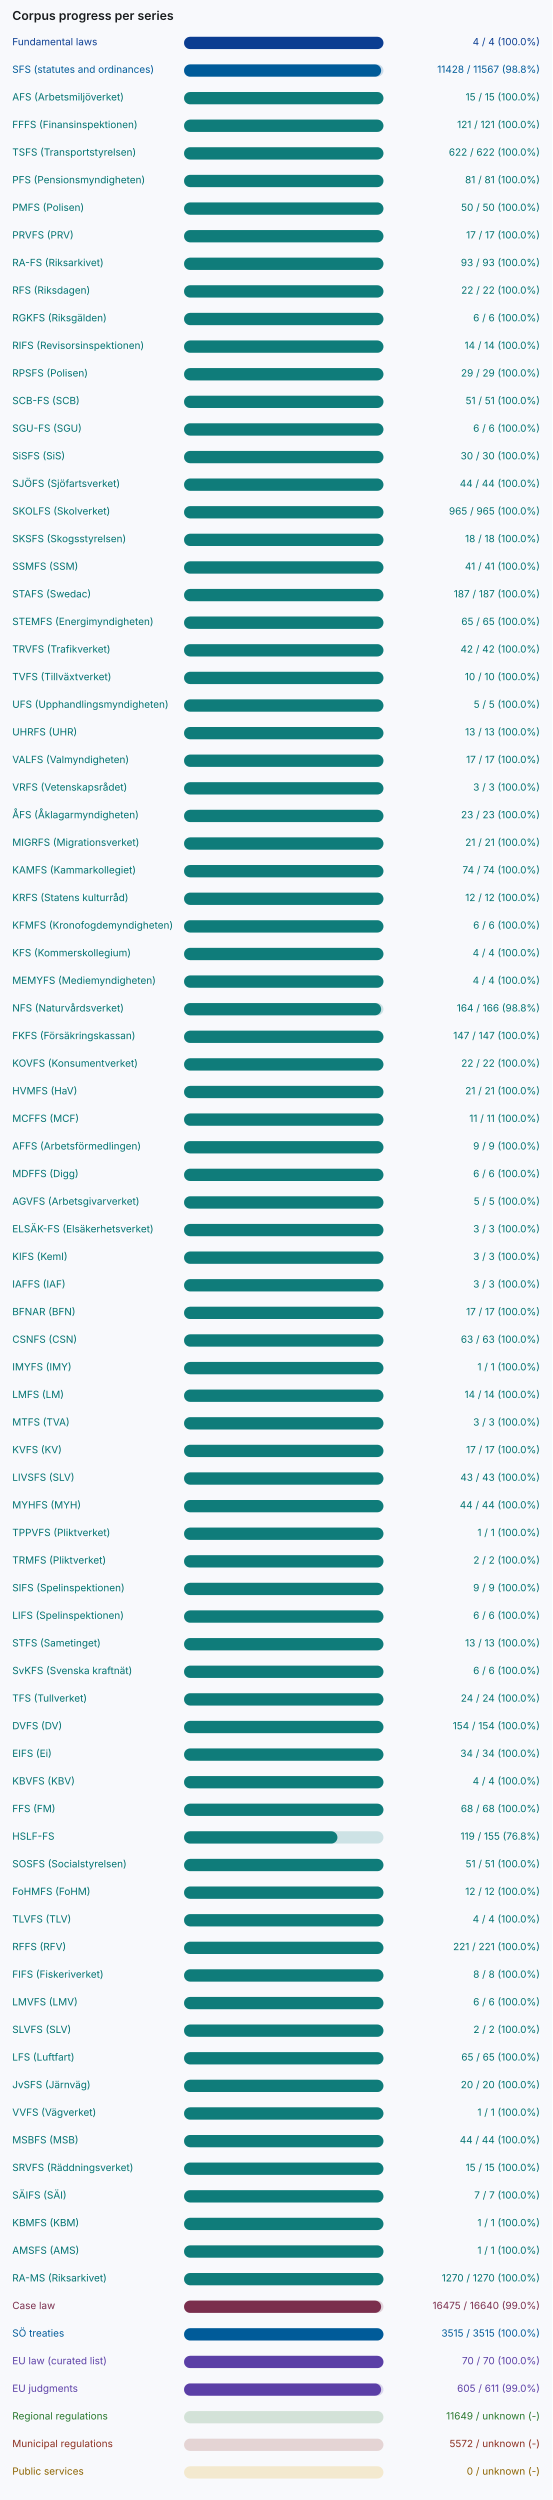
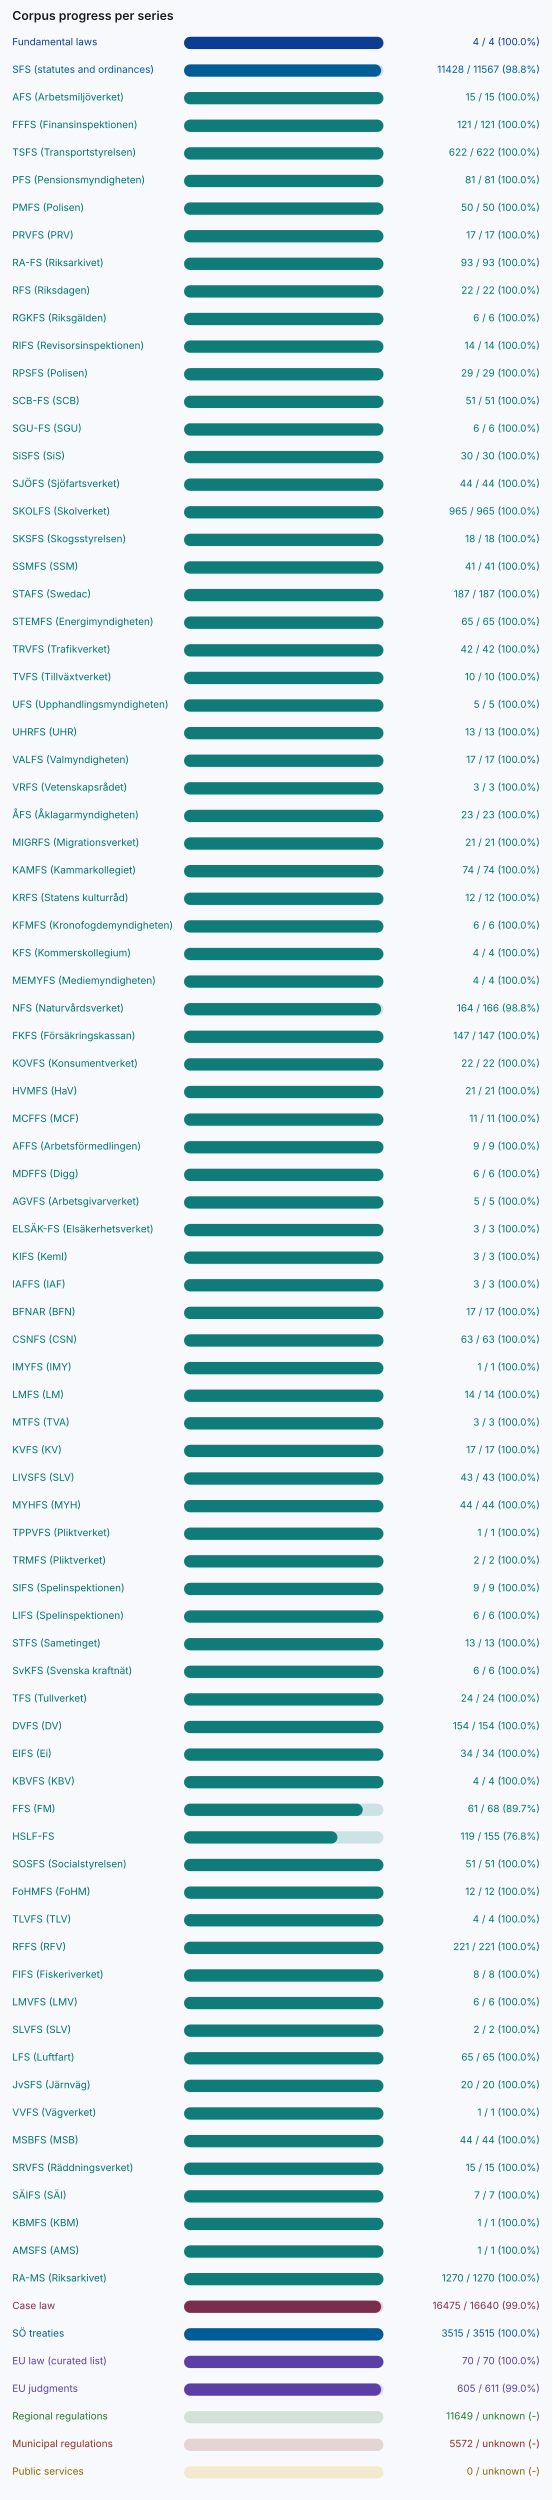
<svg xmlns="http://www.w3.org/2000/svg" width="720" height="3260" viewBox="0 0 720 3260" role="img" aria-label="Corpus progress per series">
  <rect width="720" height="3260" fill="#f8f9fc" />
  <g font-family="Inter, system-ui, sans-serif" font-size="13">
    <text x="16" y="26" font-size="16" font-weight="600" fill="#191c1e">Corpus progress per series</text>
    <text x="16" y="59" fill="#0b3d91">Fundamental laws</text>
    <rect x="240" y="48" width="260" height="16" rx="8" fill="#0b3d91" fill-opacity="0.18" />
    <rect x="240" y="48" width="260" height="16" rx="8" fill="#0b3d91" />
    <text x="704" y="59" text-anchor="end" fill="#0b3d91">4 / 4 (100.0%)</text>
    <text x="16" y="95" fill="#005b99">SFS (statutes and ordinances)</text>
    <rect x="240" y="84" width="260" height="16" rx="8" fill="#005b99" fill-opacity="0.18" />
    <rect x="240" y="84" width="257" height="16" rx="8" fill="#005b99" />
    <text x="704" y="95" text-anchor="end" fill="#005b99">11428 / 11567 (98.8%)</text>
    <text x="16" y="131" fill="#007270">AFS (Arbetsmiljöverket)</text>
    <rect x="240" y="120" width="260" height="16" rx="8" fill="#0f7c7a" fill-opacity="0.18" />
    <rect x="240" y="120" width="260" height="16" rx="8" fill="#0f7c7a" />
    <text x="704" y="131" text-anchor="end" fill="#007270">15 / 15 (100.0%)</text>
    <text x="16" y="167" fill="#007270">FFFS (Finansinspektionen)</text>
    <rect x="240" y="156" width="260" height="16" rx="8" fill="#0f7c7a" fill-opacity="0.18" />
    <rect x="240" y="156" width="260" height="16" rx="8" fill="#0f7c7a" />
    <text x="704" y="167" text-anchor="end" fill="#007270">121 / 121 (100.0%)</text>
    <text x="16" y="203" fill="#007270">TSFS (Transportstyrelsen)</text>
    <rect x="240" y="192" width="260" height="16" rx="8" fill="#0f7c7a" fill-opacity="0.18" />
    <rect x="240" y="192" width="260" height="16" rx="8" fill="#0f7c7a" />
    <text x="704" y="203" text-anchor="end" fill="#007270">622 / 622 (100.0%)</text>
    <text x="16" y="239" fill="#007270">PFS (Pensionsmyndigheten)</text>
    <rect x="240" y="228" width="260" height="16" rx="8" fill="#0f7c7a" fill-opacity="0.18" />
    <rect x="240" y="228" width="260" height="16" rx="8" fill="#0f7c7a" />
    <text x="704" y="239" text-anchor="end" fill="#007270">81 / 81 (100.0%)</text>
    <text x="16" y="275" fill="#007270">PMFS (Polisen)</text>
    <rect x="240" y="264" width="260" height="16" rx="8" fill="#0f7c7a" fill-opacity="0.18" />
    <rect x="240" y="264" width="260" height="16" rx="8" fill="#0f7c7a" />
    <text x="704" y="275" text-anchor="end" fill="#007270">50 / 50 (100.0%)</text>
    <text x="16" y="311" fill="#007270">PRVFS (PRV)</text>
    <rect x="240" y="300" width="260" height="16" rx="8" fill="#0f7c7a" fill-opacity="0.18" />
    <rect x="240" y="300" width="260" height="16" rx="8" fill="#0f7c7a" />
    <text x="704" y="311" text-anchor="end" fill="#007270">17 / 17 (100.0%)</text>
    <text x="16" y="347" fill="#007270">RA-FS (Riksarkivet)</text>
    <rect x="240" y="336" width="260" height="16" rx="8" fill="#0f7c7a" fill-opacity="0.18" />
    <rect x="240" y="336" width="260" height="16" rx="8" fill="#0f7c7a" />
    <text x="704" y="347" text-anchor="end" fill="#007270">93 / 93 (100.0%)</text>
    <text x="16" y="383" fill="#007270">RFS (Riksdagen)</text>
    <rect x="240" y="372" width="260" height="16" rx="8" fill="#0f7c7a" fill-opacity="0.18" />
    <rect x="240" y="372" width="260" height="16" rx="8" fill="#0f7c7a" />
    <text x="704" y="383" text-anchor="end" fill="#007270">22 / 22 (100.0%)</text>
    <text x="16" y="419" fill="#007270">RGKFS (Riksgälden)</text>
    <rect x="240" y="408" width="260" height="16" rx="8" fill="#0f7c7a" fill-opacity="0.18" />
    <rect x="240" y="408" width="260" height="16" rx="8" fill="#0f7c7a" />
    <text x="704" y="419" text-anchor="end" fill="#007270">6 / 6 (100.0%)</text>
    <text x="16" y="455" fill="#007270">RIFS (Revisorsinspektionen)</text>
    <rect x="240" y="444" width="260" height="16" rx="8" fill="#0f7c7a" fill-opacity="0.18" />
    <rect x="240" y="444" width="260" height="16" rx="8" fill="#0f7c7a" />
    <text x="704" y="455" text-anchor="end" fill="#007270">14 / 14 (100.0%)</text>
    <text x="16" y="491" fill="#007270">RPSFS (Polisen)</text>
    <rect x="240" y="480" width="260" height="16" rx="8" fill="#0f7c7a" fill-opacity="0.18" />
    <rect x="240" y="480" width="260" height="16" rx="8" fill="#0f7c7a" />
    <text x="704" y="491" text-anchor="end" fill="#007270">29 / 29 (100.0%)</text>
    <text x="16" y="527" fill="#007270">SCB-FS (SCB)</text>
    <rect x="240" y="516" width="260" height="16" rx="8" fill="#0f7c7a" fill-opacity="0.18" />
    <rect x="240" y="516" width="260" height="16" rx="8" fill="#0f7c7a" />
    <text x="704" y="527" text-anchor="end" fill="#007270">51 / 51 (100.0%)</text>
    <text x="16" y="563" fill="#007270">SGU-FS (SGU)</text>
    <rect x="240" y="552" width="260" height="16" rx="8" fill="#0f7c7a" fill-opacity="0.18" />
    <rect x="240" y="552" width="260" height="16" rx="8" fill="#0f7c7a" />
    <text x="704" y="563" text-anchor="end" fill="#007270">6 / 6 (100.0%)</text>
    <text x="16" y="599" fill="#007270">SiSFS (SiS)</text>
    <rect x="240" y="588" width="260" height="16" rx="8" fill="#0f7c7a" fill-opacity="0.18" />
    <rect x="240" y="588" width="260" height="16" rx="8" fill="#0f7c7a" />
    <text x="704" y="599" text-anchor="end" fill="#007270">30 / 30 (100.0%)</text>
    <text x="16" y="635" fill="#007270">SJÖFS (Sjöfartsverket)</text>
    <rect x="240" y="624" width="260" height="16" rx="8" fill="#0f7c7a" fill-opacity="0.18" />
    <rect x="240" y="624" width="260" height="16" rx="8" fill="#0f7c7a" />
    <text x="704" y="635" text-anchor="end" fill="#007270">44 / 44 (100.0%)</text>
    <text x="16" y="671" fill="#007270">SKOLFS (Skolverket)</text>
    <rect x="240" y="660" width="260" height="16" rx="8" fill="#0f7c7a" fill-opacity="0.18" />
    <rect x="240" y="660" width="260" height="16" rx="8" fill="#0f7c7a" />
    <text x="704" y="671" text-anchor="end" fill="#007270">965 / 965 (100.0%)</text>
    <text x="16" y="707" fill="#007270">SKSFS (Skogsstyrelsen)</text>
    <rect x="240" y="696" width="260" height="16" rx="8" fill="#0f7c7a" fill-opacity="0.18" />
    <rect x="240" y="696" width="260" height="16" rx="8" fill="#0f7c7a" />
    <text x="704" y="707" text-anchor="end" fill="#007270">18 / 18 (100.0%)</text>
    <text x="16" y="743" fill="#007270">SSMFS (SSM)</text>
    <rect x="240" y="732" width="260" height="16" rx="8" fill="#0f7c7a" fill-opacity="0.18" />
    <rect x="240" y="732" width="260" height="16" rx="8" fill="#0f7c7a" />
    <text x="704" y="743" text-anchor="end" fill="#007270">41 / 41 (100.0%)</text>
    <text x="16" y="779" fill="#007270">STAFS (Swedac)</text>
    <rect x="240" y="768" width="260" height="16" rx="8" fill="#0f7c7a" fill-opacity="0.18" />
    <rect x="240" y="768" width="260" height="16" rx="8" fill="#0f7c7a" />
    <text x="704" y="779" text-anchor="end" fill="#007270">187 / 187 (100.0%)</text>
    <text x="16" y="815" fill="#007270">STEMFS (Energimyndigheten)</text>
    <rect x="240" y="804" width="260" height="16" rx="8" fill="#0f7c7a" fill-opacity="0.18" />
    <rect x="240" y="804" width="260" height="16" rx="8" fill="#0f7c7a" />
    <text x="704" y="815" text-anchor="end" fill="#007270">65 / 65 (100.0%)</text>
    <text x="16" y="851" fill="#007270">TRVFS (Trafikverket)</text>
    <rect x="240" y="840" width="260" height="16" rx="8" fill="#0f7c7a" fill-opacity="0.18" />
    <rect x="240" y="840" width="260" height="16" rx="8" fill="#0f7c7a" />
    <text x="704" y="851" text-anchor="end" fill="#007270">42 / 42 (100.0%)</text>
    <text x="16" y="887" fill="#007270">TVFS (Tillväxtverket)</text>
    <rect x="240" y="876" width="260" height="16" rx="8" fill="#0f7c7a" fill-opacity="0.18" />
    <rect x="240" y="876" width="260" height="16" rx="8" fill="#0f7c7a" />
    <text x="704" y="887" text-anchor="end" fill="#007270">10 / 10 (100.0%)</text>
    <text x="16" y="923" fill="#007270">UFS (Upphandlingsmyndigheten)</text>
    <rect x="240" y="912" width="260" height="16" rx="8" fill="#0f7c7a" fill-opacity="0.18" />
    <rect x="240" y="912" width="260" height="16" rx="8" fill="#0f7c7a" />
    <text x="704" y="923" text-anchor="end" fill="#007270">5 / 5 (100.0%)</text>
    <text x="16" y="959" fill="#007270">UHRFS (UHR)</text>
    <rect x="240" y="948" width="260" height="16" rx="8" fill="#0f7c7a" fill-opacity="0.18" />
    <rect x="240" y="948" width="260" height="16" rx="8" fill="#0f7c7a" />
    <text x="704" y="959" text-anchor="end" fill="#007270">13 / 13 (100.0%)</text>
    <text x="16" y="995" fill="#007270">VALFS (Valmyndigheten)</text>
    <rect x="240" y="984" width="260" height="16" rx="8" fill="#0f7c7a" fill-opacity="0.18" />
    <rect x="240" y="984" width="260" height="16" rx="8" fill="#0f7c7a" />
    <text x="704" y="995" text-anchor="end" fill="#007270">17 / 17 (100.0%)</text>
    <text x="16" y="1031" fill="#007270">VRFS (Vetenskapsrådet)</text>
    <rect x="240" y="1020" width="260" height="16" rx="8" fill="#0f7c7a" fill-opacity="0.18" />
    <rect x="240" y="1020" width="260" height="16" rx="8" fill="#0f7c7a" />
    <text x="704" y="1031" text-anchor="end" fill="#007270">3 / 3 (100.0%)</text>
    <text x="16" y="1067" fill="#007270">ÅFS (Åklagarmyndigheten)</text>
    <rect x="240" y="1056" width="260" height="16" rx="8" fill="#0f7c7a" fill-opacity="0.18" />
    <rect x="240" y="1056" width="260" height="16" rx="8" fill="#0f7c7a" />
    <text x="704" y="1067" text-anchor="end" fill="#007270">23 / 23 (100.0%)</text>
    <text x="16" y="1103" fill="#007270">MIGRFS (Migrationsverket)</text>
    <rect x="240" y="1092" width="260" height="16" rx="8" fill="#0f7c7a" fill-opacity="0.18" />
    <rect x="240" y="1092" width="260" height="16" rx="8" fill="#0f7c7a" />
    <text x="704" y="1103" text-anchor="end" fill="#007270">21 / 21 (100.0%)</text>
    <text x="16" y="1139" fill="#007270">KAMFS (Kammarkollegiet)</text>
    <rect x="240" y="1128" width="260" height="16" rx="8" fill="#0f7c7a" fill-opacity="0.18" />
    <rect x="240" y="1128" width="260" height="16" rx="8" fill="#0f7c7a" />
    <text x="704" y="1139" text-anchor="end" fill="#007270">74 / 74 (100.0%)</text>
    <text x="16" y="1175" fill="#007270">KRFS (Statens kulturråd)</text>
    <rect x="240" y="1164" width="260" height="16" rx="8" fill="#0f7c7a" fill-opacity="0.18" />
    <rect x="240" y="1164" width="260" height="16" rx="8" fill="#0f7c7a" />
    <text x="704" y="1175" text-anchor="end" fill="#007270">12 / 12 (100.0%)</text>
    <text x="16" y="1211" fill="#007270">KFMFS (Kronofogdemyndigheten)</text>
    <rect x="240" y="1200" width="260" height="16" rx="8" fill="#0f7c7a" fill-opacity="0.18" />
    <rect x="240" y="1200" width="260" height="16" rx="8" fill="#0f7c7a" />
    <text x="704" y="1211" text-anchor="end" fill="#007270">6 / 6 (100.0%)</text>
    <text x="16" y="1247" fill="#007270">KFS (Kommerskollegium)</text>
    <rect x="240" y="1236" width="260" height="16" rx="8" fill="#0f7c7a" fill-opacity="0.18" />
    <rect x="240" y="1236" width="260" height="16" rx="8" fill="#0f7c7a" />
    <text x="704" y="1247" text-anchor="end" fill="#007270">4 / 4 (100.0%)</text>
    <text x="16" y="1283" fill="#007270">MEMYFS (Mediemyndigheten)</text>
    <rect x="240" y="1272" width="260" height="16" rx="8" fill="#0f7c7a" fill-opacity="0.18" />
    <rect x="240" y="1272" width="260" height="16" rx="8" fill="#0f7c7a" />
    <text x="704" y="1283" text-anchor="end" fill="#007270">4 / 4 (100.0%)</text>
    <text x="16" y="1319" fill="#007270">NFS (Naturvårdsverket)</text>
    <rect x="240" y="1308" width="260" height="16" rx="8" fill="#0f7c7a" fill-opacity="0.18" />
    <rect x="240" y="1308" width="257" height="16" rx="8" fill="#0f7c7a" />
    <text x="704" y="1319" text-anchor="end" fill="#007270">164 / 166 (98.8%)</text>
    <text x="16" y="1355" fill="#007270">FKFS (Försäkringskassan)</text>
    <rect x="240" y="1344" width="260" height="16" rx="8" fill="#0f7c7a" fill-opacity="0.18" />
    <rect x="240" y="1344" width="260" height="16" rx="8" fill="#0f7c7a" />
    <text x="704" y="1355" text-anchor="end" fill="#007270">147 / 147 (100.0%)</text>
    <text x="16" y="1391" fill="#007270">KOVFS (Konsumentverket)</text>
    <rect x="240" y="1380" width="260" height="16" rx="8" fill="#0f7c7a" fill-opacity="0.18" />
    <rect x="240" y="1380" width="260" height="16" rx="8" fill="#0f7c7a" />
    <text x="704" y="1391" text-anchor="end" fill="#007270">22 / 22 (100.0%)</text>
    <text x="16" y="1427" fill="#007270">HVMFS (HaV)</text>
    <rect x="240" y="1416" width="260" height="16" rx="8" fill="#0f7c7a" fill-opacity="0.18" />
    <rect x="240" y="1416" width="260" height="16" rx="8" fill="#0f7c7a" />
    <text x="704" y="1427" text-anchor="end" fill="#007270">21 / 21 (100.0%)</text>
    <text x="16" y="1463" fill="#007270">MCFFS (MCF)</text>
    <rect x="240" y="1452" width="260" height="16" rx="8" fill="#0f7c7a" fill-opacity="0.18" />
    <rect x="240" y="1452" width="260" height="16" rx="8" fill="#0f7c7a" />
    <text x="704" y="1463" text-anchor="end" fill="#007270">11 / 11 (100.0%)</text>
    <text x="16" y="1499" fill="#007270">AFFS (Arbetsförmedlingen)</text>
    <rect x="240" y="1488" width="260" height="16" rx="8" fill="#0f7c7a" fill-opacity="0.18" />
    <rect x="240" y="1488" width="260" height="16" rx="8" fill="#0f7c7a" />
    <text x="704" y="1499" text-anchor="end" fill="#007270">9 / 9 (100.0%)</text>
    <text x="16" y="1535" fill="#007270">MDFFS (Digg)</text>
    <rect x="240" y="1524" width="260" height="16" rx="8" fill="#0f7c7a" fill-opacity="0.18" />
    <rect x="240" y="1524" width="260" height="16" rx="8" fill="#0f7c7a" />
    <text x="704" y="1535" text-anchor="end" fill="#007270">6 / 6 (100.0%)</text>
    <text x="16" y="1571" fill="#007270">AGVFS (Arbetsgivarverket)</text>
    <rect x="240" y="1560" width="260" height="16" rx="8" fill="#0f7c7a" fill-opacity="0.18" />
    <rect x="240" y="1560" width="260" height="16" rx="8" fill="#0f7c7a" />
    <text x="704" y="1571" text-anchor="end" fill="#007270">5 / 5 (100.0%)</text>
    <text x="16" y="1607" fill="#007270">ELSÄK-FS (Elsäkerhetsverket)</text>
    <rect x="240" y="1596" width="260" height="16" rx="8" fill="#0f7c7a" fill-opacity="0.18" />
    <rect x="240" y="1596" width="260" height="16" rx="8" fill="#0f7c7a" />
    <text x="704" y="1607" text-anchor="end" fill="#007270">3 / 3 (100.0%)</text>
    <text x="16" y="1643" fill="#007270">KIFS (KemI)</text>
    <rect x="240" y="1632" width="260" height="16" rx="8" fill="#0f7c7a" fill-opacity="0.18" />
    <rect x="240" y="1632" width="260" height="16" rx="8" fill="#0f7c7a" />
    <text x="704" y="1643" text-anchor="end" fill="#007270">3 / 3 (100.0%)</text>
    <text x="16" y="1679" fill="#007270">IAFFS (IAF)</text>
    <rect x="240" y="1668" width="260" height="16" rx="8" fill="#0f7c7a" fill-opacity="0.18" />
    <rect x="240" y="1668" width="260" height="16" rx="8" fill="#0f7c7a" />
    <text x="704" y="1679" text-anchor="end" fill="#007270">3 / 3 (100.0%)</text>
    <text x="16" y="1715" fill="#007270">BFNAR (BFN)</text>
    <rect x="240" y="1704" width="260" height="16" rx="8" fill="#0f7c7a" fill-opacity="0.18" />
    <rect x="240" y="1704" width="260" height="16" rx="8" fill="#0f7c7a" />
    <text x="704" y="1715" text-anchor="end" fill="#007270">17 / 17 (100.0%)</text>
    <text x="16" y="1751" fill="#007270">CSNFS (CSN)</text>
    <rect x="240" y="1740" width="260" height="16" rx="8" fill="#0f7c7a" fill-opacity="0.18" />
    <rect x="240" y="1740" width="260" height="16" rx="8" fill="#0f7c7a" />
    <text x="704" y="1751" text-anchor="end" fill="#007270">63 / 63 (100.0%)</text>
    <text x="16" y="1787" fill="#007270">IMYFS (IMY)</text>
    <rect x="240" y="1776" width="260" height="16" rx="8" fill="#0f7c7a" fill-opacity="0.18" />
    <rect x="240" y="1776" width="260" height="16" rx="8" fill="#0f7c7a" />
    <text x="704" y="1787" text-anchor="end" fill="#007270">1 / 1 (100.0%)</text>
    <text x="16" y="1823" fill="#007270">LMFS (LM)</text>
    <rect x="240" y="1812" width="260" height="16" rx="8" fill="#0f7c7a" fill-opacity="0.18" />
    <rect x="240" y="1812" width="260" height="16" rx="8" fill="#0f7c7a" />
    <text x="704" y="1823" text-anchor="end" fill="#007270">14 / 14 (100.0%)</text>
    <text x="16" y="1859" fill="#007270">MTFS (TVA)</text>
    <rect x="240" y="1848" width="260" height="16" rx="8" fill="#0f7c7a" fill-opacity="0.18" />
    <rect x="240" y="1848" width="260" height="16" rx="8" fill="#0f7c7a" />
    <text x="704" y="1859" text-anchor="end" fill="#007270">3 / 3 (100.0%)</text>
    <text x="16" y="1895" fill="#007270">KVFS (KV)</text>
    <rect x="240" y="1884" width="260" height="16" rx="8" fill="#0f7c7a" fill-opacity="0.18" />
    <rect x="240" y="1884" width="260" height="16" rx="8" fill="#0f7c7a" />
    <text x="704" y="1895" text-anchor="end" fill="#007270">17 / 17 (100.0%)</text>
    <text x="16" y="1931" fill="#007270">LIVSFS (SLV)</text>
    <rect x="240" y="1920" width="260" height="16" rx="8" fill="#0f7c7a" fill-opacity="0.18" />
    <rect x="240" y="1920" width="260" height="16" rx="8" fill="#0f7c7a" />
    <text x="704" y="1931" text-anchor="end" fill="#007270">43 / 43 (100.0%)</text>
    <text x="16" y="1967" fill="#007270">MYHFS (MYH)</text>
    <rect x="240" y="1956" width="260" height="16" rx="8" fill="#0f7c7a" fill-opacity="0.18" />
    <rect x="240" y="1956" width="260" height="16" rx="8" fill="#0f7c7a" />
    <text x="704" y="1967" text-anchor="end" fill="#007270">44 / 44 (100.0%)</text>
    <text x="16" y="2003" fill="#007270">TPPVFS (Pliktverket)</text>
    <rect x="240" y="1992" width="260" height="16" rx="8" fill="#0f7c7a" fill-opacity="0.18" />
    <rect x="240" y="1992" width="260" height="16" rx="8" fill="#0f7c7a" />
    <text x="704" y="2003" text-anchor="end" fill="#007270">1 / 1 (100.0%)</text>
    <text x="16" y="2039" fill="#007270">TRMFS (Pliktverket)</text>
    <rect x="240" y="2028" width="260" height="16" rx="8" fill="#0f7c7a" fill-opacity="0.18" />
    <rect x="240" y="2028" width="260" height="16" rx="8" fill="#0f7c7a" />
    <text x="704" y="2039" text-anchor="end" fill="#007270">2 / 2 (100.0%)</text>
    <text x="16" y="2075" fill="#007270">SIFS (Spelinspektionen)</text>
    <rect x="240" y="2064" width="260" height="16" rx="8" fill="#0f7c7a" fill-opacity="0.18" />
    <rect x="240" y="2064" width="260" height="16" rx="8" fill="#0f7c7a" />
    <text x="704" y="2075" text-anchor="end" fill="#007270">9 / 9 (100.0%)</text>
    <text x="16" y="2111" fill="#007270">LIFS (Spelinspektionen)</text>
    <rect x="240" y="2100" width="260" height="16" rx="8" fill="#0f7c7a" fill-opacity="0.18" />
    <rect x="240" y="2100" width="260" height="16" rx="8" fill="#0f7c7a" />
    <text x="704" y="2111" text-anchor="end" fill="#007270">6 / 6 (100.0%)</text>
    <text x="16" y="2147" fill="#007270">STFS (Sametinget)</text>
    <rect x="240" y="2136" width="260" height="16" rx="8" fill="#0f7c7a" fill-opacity="0.18" />
    <rect x="240" y="2136" width="260" height="16" rx="8" fill="#0f7c7a" />
    <text x="704" y="2147" text-anchor="end" fill="#007270">13 / 13 (100.0%)</text>
    <text x="16" y="2183" fill="#007270">SvKFS (Svenska kraftnät)</text>
    <rect x="240" y="2172" width="260" height="16" rx="8" fill="#0f7c7a" fill-opacity="0.18" />
    <rect x="240" y="2172" width="260" height="16" rx="8" fill="#0f7c7a" />
    <text x="704" y="2183" text-anchor="end" fill="#007270">6 / 6 (100.0%)</text>
    <text x="16" y="2219" fill="#007270">TFS (Tullverket)</text>
    <rect x="240" y="2208" width="260" height="16" rx="8" fill="#0f7c7a" fill-opacity="0.18" />
    <rect x="240" y="2208" width="260" height="16" rx="8" fill="#0f7c7a" />
    <text x="704" y="2219" text-anchor="end" fill="#007270">24 / 24 (100.0%)</text>
    <text x="16" y="2255" fill="#007270">DVFS (DV)</text>
    <rect x="240" y="2244" width="260" height="16" rx="8" fill="#0f7c7a" fill-opacity="0.18" />
    <rect x="240" y="2244" width="260" height="16" rx="8" fill="#0f7c7a" />
    <text x="704" y="2255" text-anchor="end" fill="#007270">154 / 154 (100.0%)</text>
    <text x="16" y="2291" fill="#007270">EIFS (Ei)</text>
    <rect x="240" y="2280" width="260" height="16" rx="8" fill="#0f7c7a" fill-opacity="0.18" />
    <rect x="240" y="2280" width="260" height="16" rx="8" fill="#0f7c7a" />
    <text x="704" y="2291" text-anchor="end" fill="#007270">34 / 34 (100.0%)</text>
    <text x="16" y="2327" fill="#007270">KBVFS (KBV)</text>
    <rect x="240" y="2316" width="260" height="16" rx="8" fill="#0f7c7a" fill-opacity="0.18" />
    <rect x="240" y="2316" width="260" height="16" rx="8" fill="#0f7c7a" />
    <text x="704" y="2327" text-anchor="end" fill="#007270">4 / 4 (100.0%)</text>
    <text x="16" y="2363" fill="#007270">FFS (FM)</text>
    <rect x="240" y="2352" width="260" height="16" rx="8" fill="#0f7c7a" fill-opacity="0.18" />
-     <rect x="240" y="2352" width="260" height="16" rx="8" fill="#0f7c7a" />
-     <text x="704" y="2363" text-anchor="end" fill="#007270">68 / 68 (100.0%)</text>
+     <rect x="240" y="2352" width="233" height="16" rx="8" fill="#0f7c7a" />
+     <text x="704" y="2363" text-anchor="end" fill="#007270">61 / 68 (89.7%)</text>
    <text x="16" y="2399" fill="#007270">HSLF-FS</text>
    <rect x="240" y="2388" width="260" height="16" rx="8" fill="#0f7c7a" fill-opacity="0.18" />
    <rect x="240" y="2388" width="200" height="16" rx="8" fill="#0f7c7a" />
    <text x="704" y="2399" text-anchor="end" fill="#007270">119 / 155 (76.8%)</text>
    <text x="16" y="2435" fill="#007270">SOSFS (Socialstyrelsen)</text>
    <rect x="240" y="2424" width="260" height="16" rx="8" fill="#0f7c7a" fill-opacity="0.18" />
    <rect x="240" y="2424" width="260" height="16" rx="8" fill="#0f7c7a" />
    <text x="704" y="2435" text-anchor="end" fill="#007270">51 / 51 (100.0%)</text>
    <text x="16" y="2471" fill="#007270">FoHMFS (FoHM)</text>
    <rect x="240" y="2460" width="260" height="16" rx="8" fill="#0f7c7a" fill-opacity="0.18" />
    <rect x="240" y="2460" width="260" height="16" rx="8" fill="#0f7c7a" />
    <text x="704" y="2471" text-anchor="end" fill="#007270">12 / 12 (100.0%)</text>
    <text x="16" y="2507" fill="#007270">TLVFS (TLV)</text>
    <rect x="240" y="2496" width="260" height="16" rx="8" fill="#0f7c7a" fill-opacity="0.18" />
    <rect x="240" y="2496" width="260" height="16" rx="8" fill="#0f7c7a" />
    <text x="704" y="2507" text-anchor="end" fill="#007270">4 / 4 (100.0%)</text>
    <text x="16" y="2543" fill="#007270">RFFS (RFV)</text>
    <rect x="240" y="2532" width="260" height="16" rx="8" fill="#0f7c7a" fill-opacity="0.18" />
    <rect x="240" y="2532" width="260" height="16" rx="8" fill="#0f7c7a" />
    <text x="704" y="2543" text-anchor="end" fill="#007270">221 / 221 (100.0%)</text>
    <text x="16" y="2579" fill="#007270">FIFS (Fiskeriverket)</text>
    <rect x="240" y="2568" width="260" height="16" rx="8" fill="#0f7c7a" fill-opacity="0.18" />
    <rect x="240" y="2568" width="260" height="16" rx="8" fill="#0f7c7a" />
    <text x="704" y="2579" text-anchor="end" fill="#007270">8 / 8 (100.0%)</text>
    <text x="16" y="2615" fill="#007270">LMVFS (LMV)</text>
    <rect x="240" y="2604" width="260" height="16" rx="8" fill="#0f7c7a" fill-opacity="0.18" />
    <rect x="240" y="2604" width="260" height="16" rx="8" fill="#0f7c7a" />
    <text x="704" y="2615" text-anchor="end" fill="#007270">6 / 6 (100.0%)</text>
    <text x="16" y="2651" fill="#007270">SLVFS (SLV)</text>
    <rect x="240" y="2640" width="260" height="16" rx="8" fill="#0f7c7a" fill-opacity="0.18" />
    <rect x="240" y="2640" width="260" height="16" rx="8" fill="#0f7c7a" />
    <text x="704" y="2651" text-anchor="end" fill="#007270">2 / 2 (100.0%)</text>
    <text x="16" y="2687" fill="#007270">LFS (Luftfart)</text>
    <rect x="240" y="2676" width="260" height="16" rx="8" fill="#0f7c7a" fill-opacity="0.18" />
    <rect x="240" y="2676" width="260" height="16" rx="8" fill="#0f7c7a" />
    <text x="704" y="2687" text-anchor="end" fill="#007270">65 / 65 (100.0%)</text>
    <text x="16" y="2723" fill="#007270">JvSFS (Järnväg)</text>
    <rect x="240" y="2712" width="260" height="16" rx="8" fill="#0f7c7a" fill-opacity="0.18" />
    <rect x="240" y="2712" width="260" height="16" rx="8" fill="#0f7c7a" />
    <text x="704" y="2723" text-anchor="end" fill="#007270">20 / 20 (100.0%)</text>
    <text x="16" y="2759" fill="#007270">VVFS (Vägverket)</text>
    <rect x="240" y="2748" width="260" height="16" rx="8" fill="#0f7c7a" fill-opacity="0.18" />
    <rect x="240" y="2748" width="260" height="16" rx="8" fill="#0f7c7a" />
    <text x="704" y="2759" text-anchor="end" fill="#007270">1 / 1 (100.0%)</text>
    <text x="16" y="2795" fill="#007270">MSBFS (MSB)</text>
    <rect x="240" y="2784" width="260" height="16" rx="8" fill="#0f7c7a" fill-opacity="0.18" />
    <rect x="240" y="2784" width="260" height="16" rx="8" fill="#0f7c7a" />
    <text x="704" y="2795" text-anchor="end" fill="#007270">44 / 44 (100.0%)</text>
    <text x="16" y="2831" fill="#007270">SRVFS (Räddningsverket)</text>
    <rect x="240" y="2820" width="260" height="16" rx="8" fill="#0f7c7a" fill-opacity="0.18" />
    <rect x="240" y="2820" width="260" height="16" rx="8" fill="#0f7c7a" />
    <text x="704" y="2831" text-anchor="end" fill="#007270">15 / 15 (100.0%)</text>
    <text x="16" y="2867" fill="#007270">SÄIFS (SÄI)</text>
    <rect x="240" y="2856" width="260" height="16" rx="8" fill="#0f7c7a" fill-opacity="0.18" />
    <rect x="240" y="2856" width="260" height="16" rx="8" fill="#0f7c7a" />
    <text x="704" y="2867" text-anchor="end" fill="#007270">7 / 7 (100.0%)</text>
    <text x="16" y="2903" fill="#007270">KBMFS (KBM)</text>
    <rect x="240" y="2892" width="260" height="16" rx="8" fill="#0f7c7a" fill-opacity="0.18" />
    <rect x="240" y="2892" width="260" height="16" rx="8" fill="#0f7c7a" />
    <text x="704" y="2903" text-anchor="end" fill="#007270">1 / 1 (100.0%)</text>
    <text x="16" y="2939" fill="#007270">AMSFS (AMS)</text>
    <rect x="240" y="2928" width="260" height="16" rx="8" fill="#0f7c7a" fill-opacity="0.18" />
    <rect x="240" y="2928" width="260" height="16" rx="8" fill="#0f7c7a" />
    <text x="704" y="2939" text-anchor="end" fill="#007270">1 / 1 (100.0%)</text>
    <text x="16" y="2975" fill="#007270">RA-MS (Riksarkivet)</text>
    <rect x="240" y="2964" width="260" height="16" rx="8" fill="#0f7c7a" fill-opacity="0.18" />
    <rect x="240" y="2964" width="260" height="16" rx="8" fill="#0f7c7a" />
    <text x="704" y="2975" text-anchor="end" fill="#007270">1270 / 1270 (100.0%)</text>
    <text x="16" y="3011" fill="#7a2e4d">Case law</text>
    <rect x="240" y="3000" width="260" height="16" rx="8" fill="#7a2e4d" fill-opacity="0.18" />
    <rect x="240" y="3000" width="257" height="16" rx="8" fill="#7a2e4d" />
    <text x="704" y="3011" text-anchor="end" fill="#7a2e4d">16475 / 16640 (99.0%)</text>
    <text x="16" y="3047" fill="#005b99">SÖ treaties</text>
    <rect x="240" y="3036" width="260" height="16" rx="8" fill="#005b99" fill-opacity="0.18" />
    <rect x="240" y="3036" width="260" height="16" rx="8" fill="#005b99" />
    <text x="704" y="3047" text-anchor="end" fill="#005b99">3515 / 3515 (100.0%)</text>
    <text x="16" y="3083" fill="#5b3fa6">EU law (curated list)</text>
    <rect x="240" y="3072" width="260" height="16" rx="8" fill="#5b3fa6" fill-opacity="0.18" />
    <rect x="240" y="3072" width="260" height="16" rx="8" fill="#5b3fa6" />
    <text x="704" y="3083" text-anchor="end" fill="#5b3fa6">70 / 70 (100.0%)</text>
    <text x="16" y="3119" fill="#5b3fa6">EU judgments</text>
    <rect x="240" y="3108" width="260" height="16" rx="8" fill="#5b3fa6" fill-opacity="0.18" />
    <rect x="240" y="3108" width="257" height="16" rx="8" fill="#5b3fa6" />
    <text x="704" y="3119" text-anchor="end" fill="#5b3fa6">605 / 611 (99.0%)</text>
    <text x="16" y="3155" fill="#28772d">Regional regulations</text>
    <rect x="240" y="3144" width="260" height="16" rx="8" fill="#2e7d32" fill-opacity="0.18" />
    <text x="704" y="3155" text-anchor="end" fill="#28772d">11649 / unknown (-)</text>
    <text x="16" y="3191" fill="#8b2e1f">Municipal regulations</text>
    <rect x="240" y="3180" width="260" height="16" rx="8" fill="#8b2e1f" fill-opacity="0.18" />
    <text x="704" y="3191" text-anchor="end" fill="#8b2e1f">5572 / unknown (-)</text>
    <text x="16" y="3227" fill="#8c6300">Public services</text>
    <rect x="240" y="3216" width="260" height="16" rx="8" fill="#e0a100" fill-opacity="0.18" />
    <text x="704" y="3227" text-anchor="end" fill="#8c6300">0 / unknown (-)</text>
  </g>
</svg>
